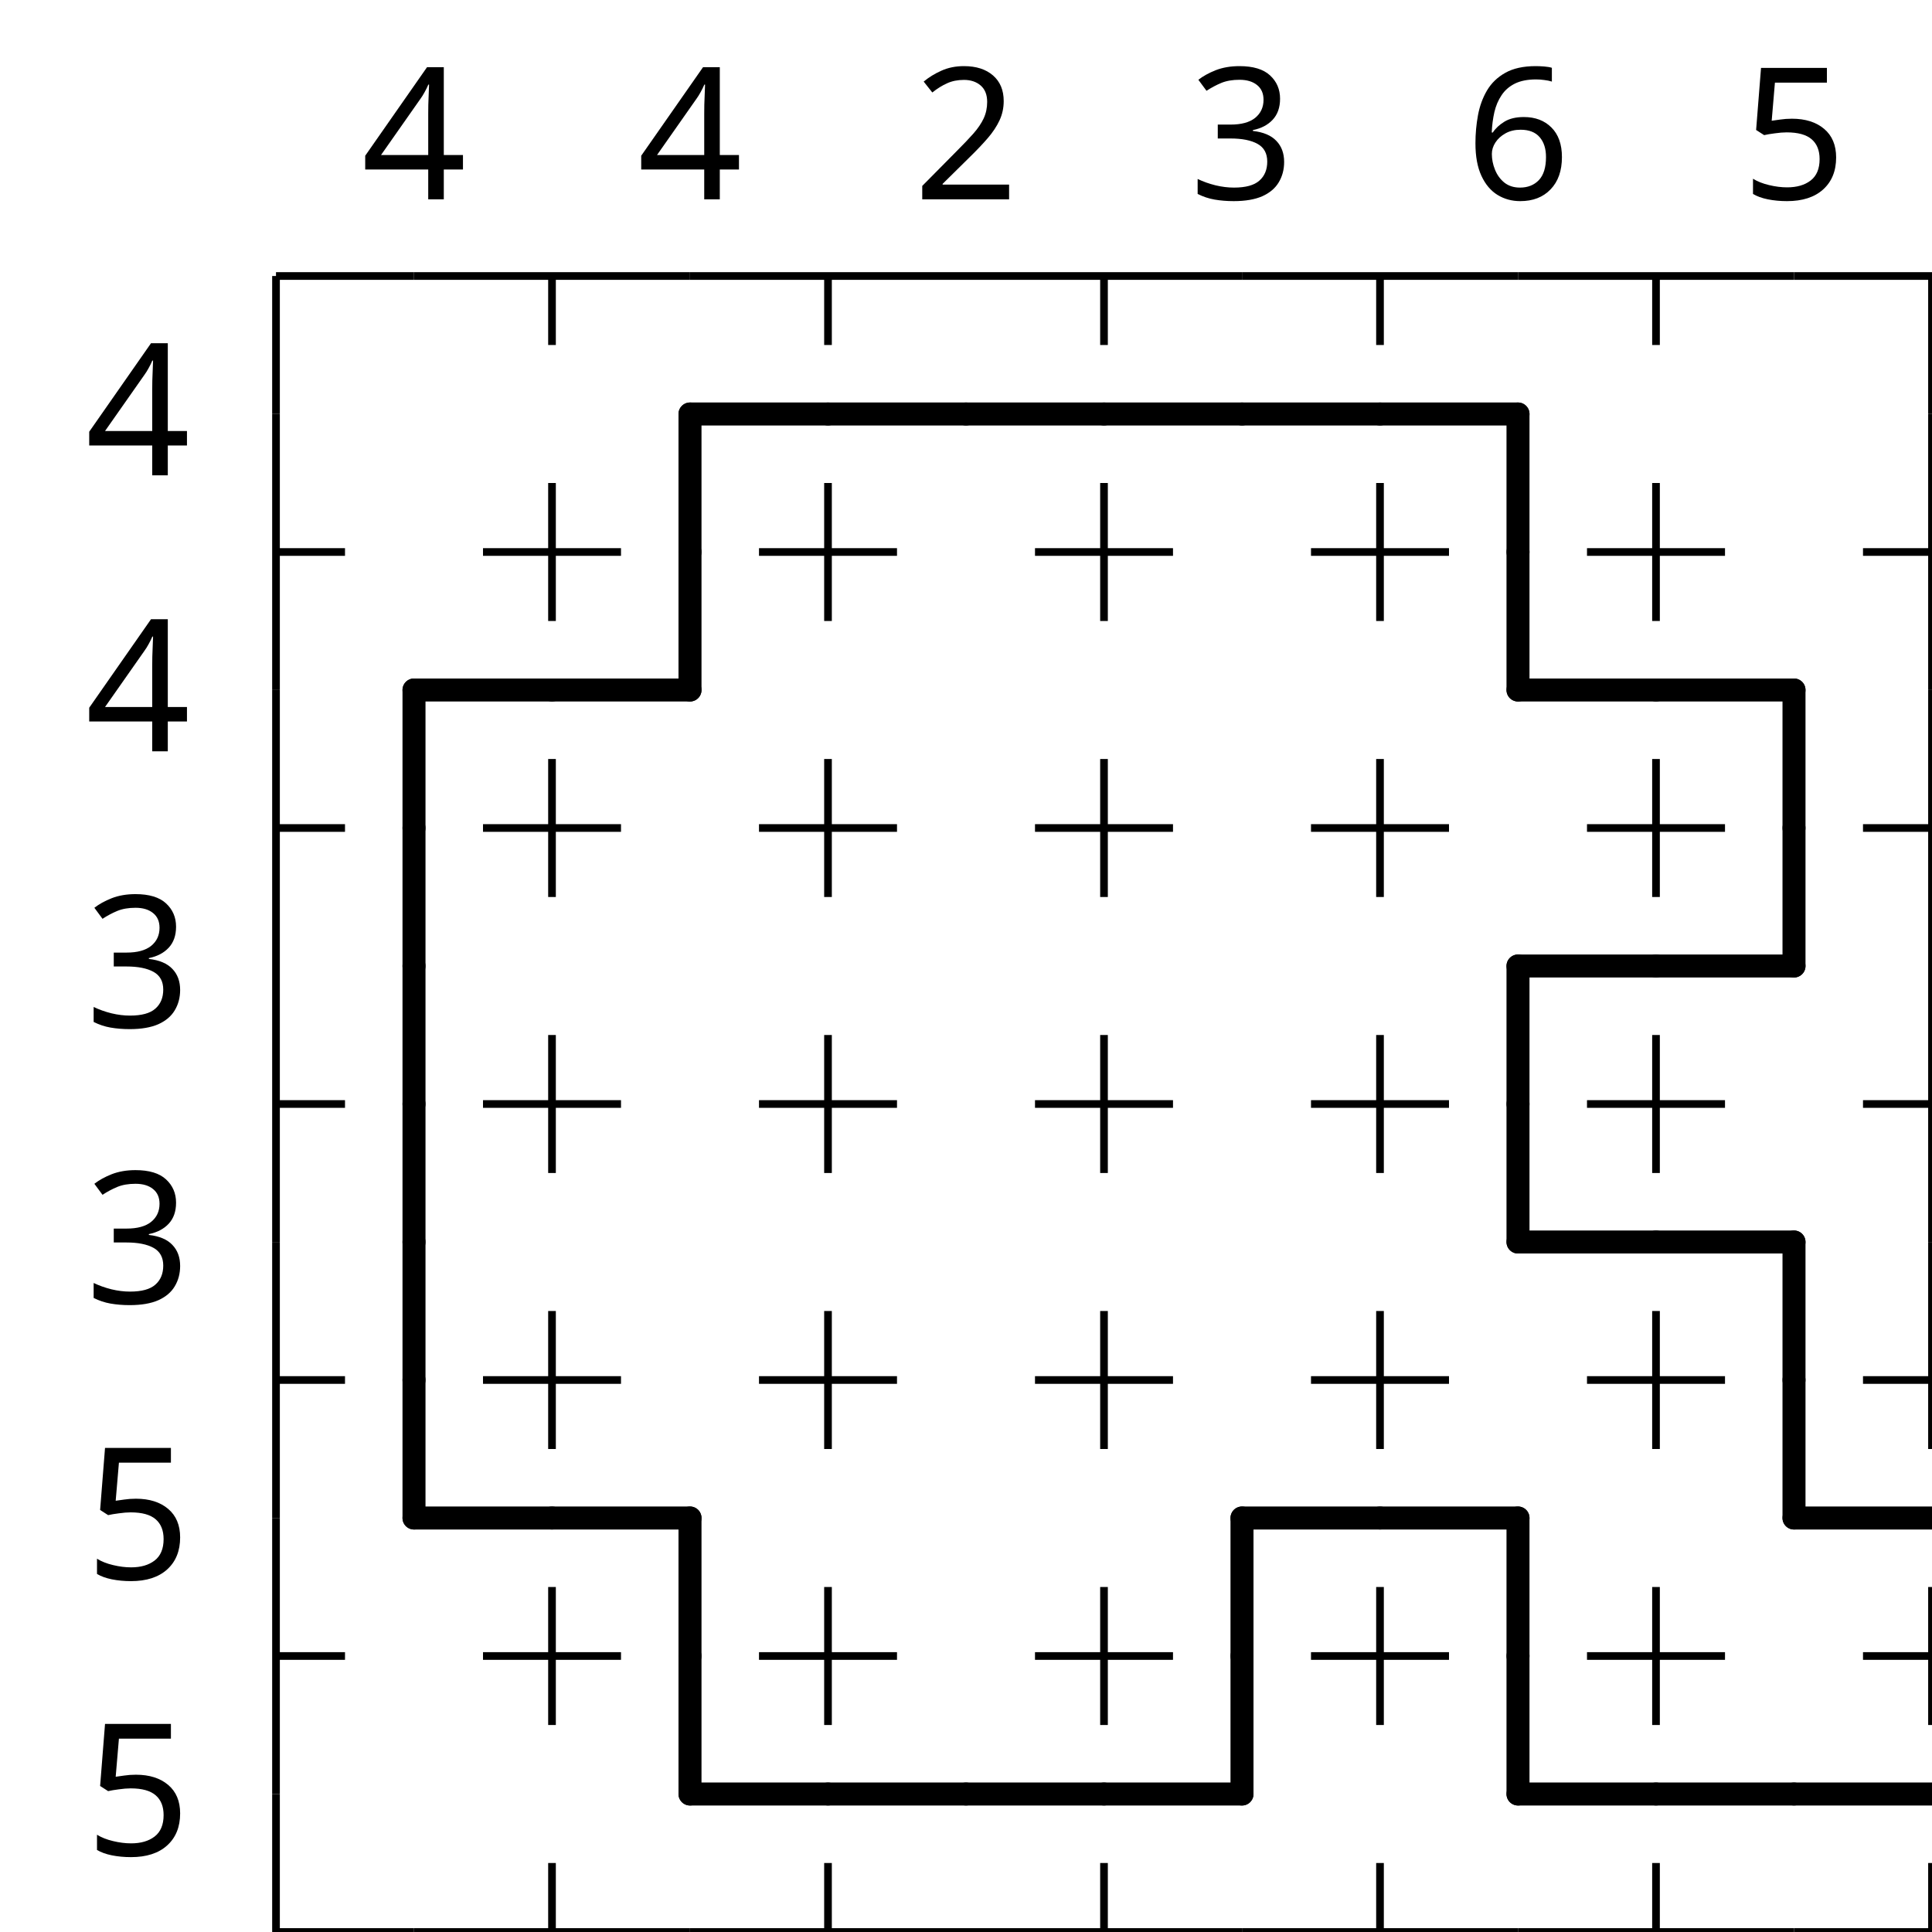
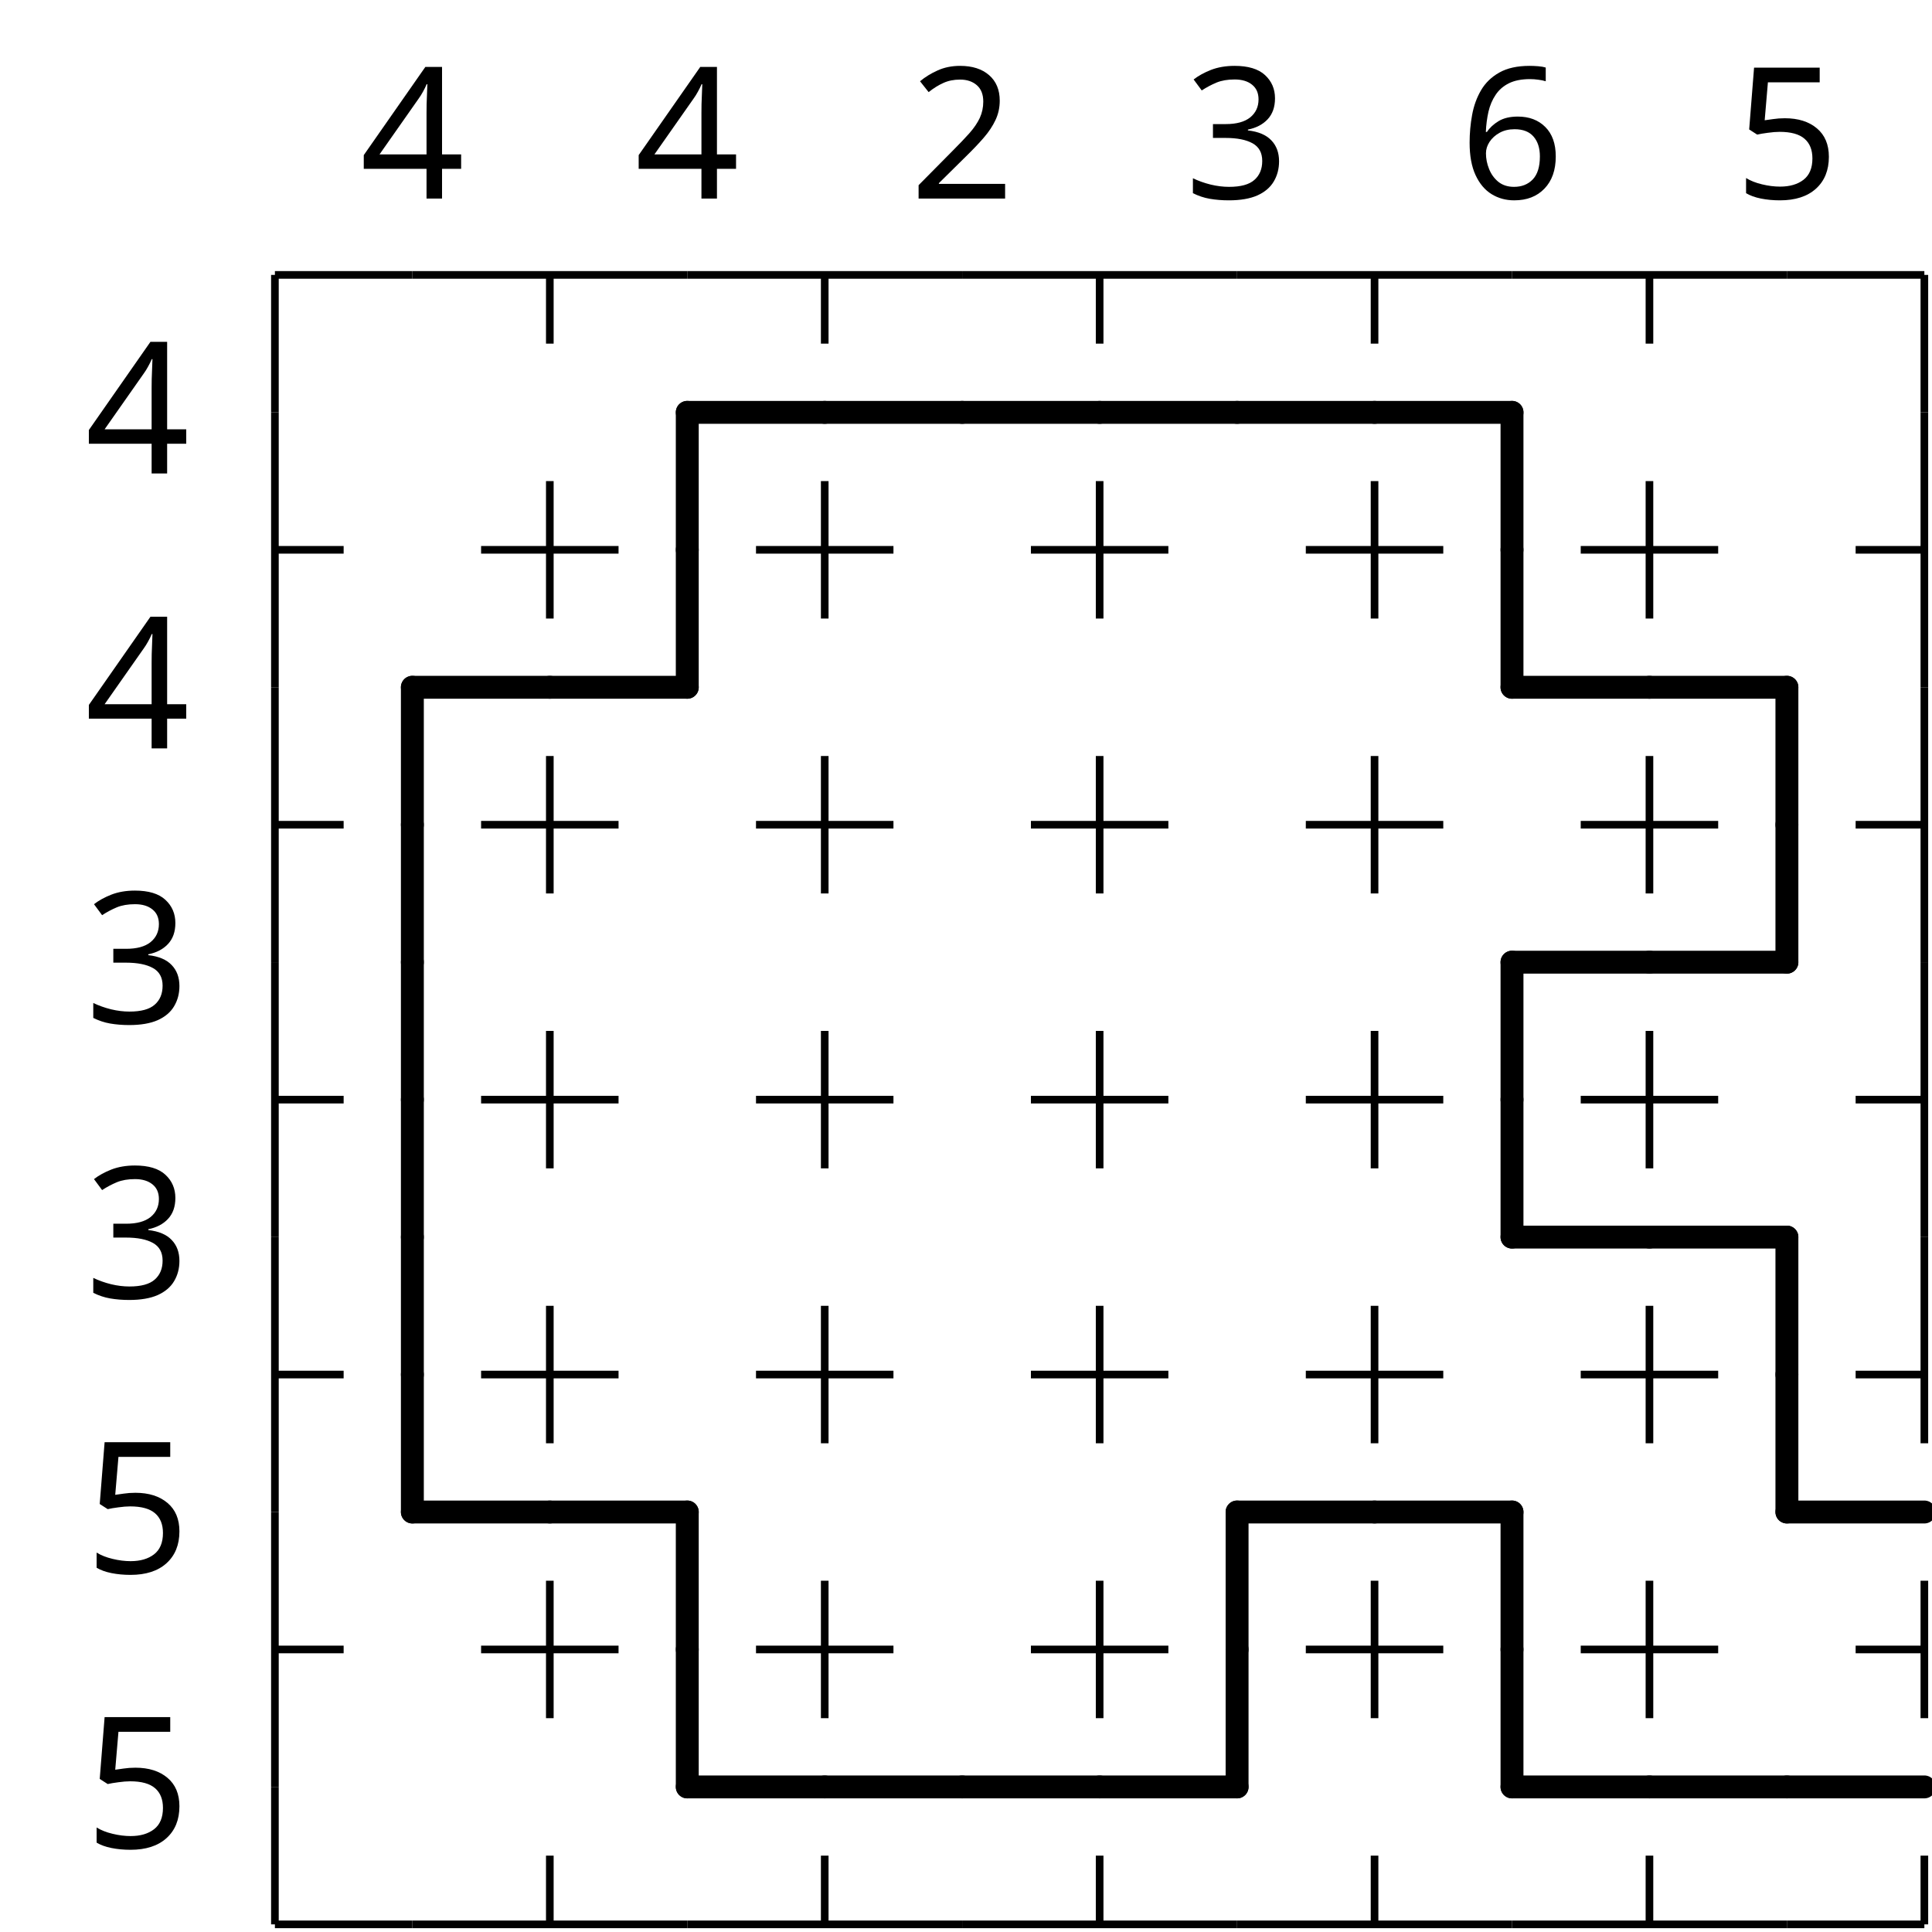
- <svg xmlns="http://www.w3.org/2000/svg" xmlns:xlink="http://www.w3.org/1999/xlink" version="1.1" viewBox="0 0 252 252" width="252" height="252">
+ <svg xmlns="http://www.w3.org/2000/svg" xmlns:xlink="http://www.w3.org/1999/xlink" version="1.1" viewBox="0 0 253 253" width="253" height="253">
  <symbol id="_blank_v0" viewBox="0 0 36 36" overflow="visible">
  </symbol>
  <symbol id="_blank_v1" viewBox="0 0 1 36" overflow="visible">
  </symbol>
  <symbol id="_34_v0" viewBox="0 0 36 36" style="overflow: visible">
    <text style="font-family: Myriad Pro, sans-serif; font-size: 24" x="18" y="26" text-anchor="middle">
      4
    </text>
  </symbol>
  <symbol id="_32_v0" viewBox="0 0 36 36" style="overflow: visible">
    <text style="font-family: Myriad Pro, sans-serif; font-size: 24" x="18" y="26" text-anchor="middle">
      2
    </text>
  </symbol>
  <symbol id="_33_v0" viewBox="0 0 36 36" style="overflow: visible">
    <text style="font-family: Myriad Pro, sans-serif; font-size: 24" x="18" y="26" text-anchor="middle">
      3
    </text>
  </symbol>
  <symbol id="_36_v0" viewBox="0 0 36 36" style="overflow: visible">
    <text style="font-family: Myriad Pro, sans-serif; font-size: 24" x="18" y="26" text-anchor="middle">
      6
    </text>
  </symbol>
  <symbol id="_35_v0" viewBox="0 0 36 36" style="overflow: visible">
    <text style="font-family: Myriad Pro, sans-serif; font-size: 24" x="18" y="26" text-anchor="middle">
      5
    </text>
  </symbol>
  <symbol id="_blank_v2" viewBox="0 0 36 1" overflow="visible">
  </symbol>
  <symbol id="_2B_v0" viewBox="0 0 1 1" style="overflow: visible">
    <line x1="0" x2="18" stroke="black" stroke-width="1" />
    <line y1="0" y2="18" stroke="black" stroke-width="1" />
  </symbol>
  <symbol id="_2B_v1" viewBox="0 0 1 1" style="overflow: visible">
    <line x1="-18" x2="18" stroke="black" stroke-width="1" />
    <line y1="0" y2="9" stroke="black" stroke-width="1" />
  </symbol>
  <symbol id="_2B_v2" viewBox="0 0 1 1" style="overflow: visible">
    <line x1="-18" x2="0" stroke="black" stroke-width="1" />
    <line y1="0" y2="18" stroke="black" stroke-width="1" />
  </symbol>
  <symbol id="s_v0" viewBox="-18 -18 36 36" style="overflow: visible">
    <line x2="18" stroke="black" stroke-width="3" stroke-linecap="round" />
    <line y2="18" stroke="black" stroke-width="3" stroke-linecap="round" />
  </symbol>
  <symbol id="s_v1" viewBox="0 0 1 36" overflow="visible">
  </symbol>
  <symbol id="s_v2" viewBox="-18 -18 36 36" style="overflow: visible">
    <line x2="18" stroke="black" stroke-width="3" stroke-linecap="round" />
    <line x2="-18" stroke="black" stroke-width="3" stroke-linecap="round" />
  </symbol>
  <symbol id="s_v3" viewBox="-18 -18 36 36" style="overflow: visible">
    <line x2="-18" stroke="black" stroke-width="3" stroke-linecap="round" />
    <line y2="18" stroke="black" stroke-width="3" stroke-linecap="round" />
  </symbol>
  <symbol id="_2B_v3" viewBox="0 0 1 1" style="overflow: visible">
    <line x1="0" x2="9" stroke="black" stroke-width="1" />
    <line y1="-18" y2="18" stroke="black" stroke-width="1" />
  </symbol>
  <symbol id="_2B_v4" viewBox="0 0 1 1" style="overflow: visible">
    <line x1="-9" x2="9" stroke="black" stroke-width="1" />
    <line y1="-9" y2="9" stroke="black" stroke-width="1" />
  </symbol>
  <symbol id="s_v4" viewBox="0 0 36 1" overflow="visible">
  </symbol>
  <symbol id="_2B_v5" viewBox="0 0 1 1" style="overflow: visible">
    <line x1="-9" x2="0" stroke="black" stroke-width="1" />
    <line y1="-18" y2="18" stroke="black" stroke-width="1" />
  </symbol>
  <symbol id="s_v5" viewBox="-18 -18 36 36" style="overflow: visible">
    <line x2="-18" stroke="black" stroke-width="3" stroke-linecap="round" />
    <line y2="-18" stroke="black" stroke-width="3" stroke-linecap="round" />
  </symbol>
  <symbol id="s_v6" viewBox="-18 -18 36 36" style="overflow: visible">
    <line x2="18" stroke="black" stroke-width="3" stroke-linecap="round" />
    <line y2="-18" stroke="black" stroke-width="3" stroke-linecap="round" />
  </symbol>
  <symbol id="s_v7" viewBox="-18 -18 36 36" style="overflow: visible">
    <line y2="18" stroke="black" stroke-width="3" stroke-linecap="round" />
    <line y2="-18" stroke="black" stroke-width="3" stroke-linecap="round" />
  </symbol>
  <symbol id="_2B_v6" viewBox="0 0 1 1" style="overflow: visible">
    <line x1="-9" x2="0" stroke="black" stroke-width="1" />
    <line y1="-18" y2="9" stroke="black" stroke-width="1" />
  </symbol>
  <symbol id="_2B_v7" viewBox="0 0 1 1" style="overflow: visible">
    <line x1="-9" x2="0" stroke="black" stroke-width="1" />
    <line y1="-9" y2="9" stroke="black" stroke-width="1" />
  </symbol>
  <symbol id="_2B_v8" viewBox="0 0 1 1" style="overflow: visible">
    <line x1="0" x2="18" stroke="black" stroke-width="1" />
    <line y1="-18" y2="0" stroke="black" stroke-width="1" />
  </symbol>
  <symbol id="_2B_v9" viewBox="0 0 1 1" style="overflow: visible">
    <line x1="-18" x2="18" stroke="black" stroke-width="1" />
    <line y1="-9" y2="0" stroke="black" stroke-width="1" />
  </symbol>
  <symbol id="_2B_v10" viewBox="0 0 1 1" style="overflow: visible">
    <line x1="-18" x2="0" stroke="black" stroke-width="1" />
    <line y1="-9" y2="0" stroke="black" stroke-width="1" />
  </symbol>
  <use xlink:href="#_blank_v0" x="0" y="0" width="36" height="36" />
  <use xlink:href="#_blank_v1" x="36" y="0" width="1" height="36" />
  <use xlink:href="#_34_v0" x="36" y="0" width="36" height="36" />
  <use xlink:href="#_blank_v1" x="72" y="0" width="1" height="36" />
  <use xlink:href="#_34_v0" x="72" y="0" width="36" height="36" />
  <use xlink:href="#_blank_v1" x="108" y="0" width="1" height="36" />
  <use xlink:href="#_32_v0" x="108" y="0" width="36" height="36" />
  <use xlink:href="#_blank_v1" x="144" y="0" width="1" height="36" />
  <use xlink:href="#_33_v0" x="144" y="0" width="36" height="36" />
  <use xlink:href="#_blank_v1" x="180" y="0" width="1" height="36" />
  <use xlink:href="#_36_v0" x="180" y="0" width="36" height="36" />
  <use xlink:href="#_blank_v1" x="216" y="0" width="1" height="36" />
  <use xlink:href="#_35_v0" x="216" y="0" width="36" height="36" />
  <use xlink:href="#_blank_v1" x="252" y="0" width="1" height="36" />
  <use xlink:href="#_blank_v2" x="0" y="36" width="36" height="1" />
  <use xlink:href="#_2B_v0" x="36" y="36" width="1" height="1" />
  <use xlink:href="#_blank_v2" x="36" y="36" width="36" height="1" />
  <use xlink:href="#_2B_v1" x="72" y="36" width="1" height="1" />
  <use xlink:href="#_blank_v2" x="72" y="36" width="36" height="1" />
  <use xlink:href="#_2B_v1" x="108" y="36" width="1" height="1" />
  <use xlink:href="#_blank_v2" x="108" y="36" width="36" height="1" />
  <use xlink:href="#_2B_v1" x="144" y="36" width="1" height="1" />
  <use xlink:href="#_blank_v2" x="144" y="36" width="36" height="1" />
  <use xlink:href="#_2B_v1" x="180" y="36" width="1" height="1" />
  <use xlink:href="#_blank_v2" x="180" y="36" width="36" height="1" />
  <use xlink:href="#_2B_v1" x="216" y="36" width="1" height="1" />
  <use xlink:href="#_blank_v2" x="216" y="36" width="36" height="1" />
  <use xlink:href="#_2B_v2" x="252" y="36" width="1" height="1" />
  <use xlink:href="#_34_v0" x="0" y="36" width="36" height="36" />
  <use xlink:href="#_blank_v1" x="36" y="36" width="1" height="36" />
  <use xlink:href="#_blank_v0" x="36" y="36" width="36" height="36" />
  <use xlink:href="#_blank_v1" x="72" y="36" width="1" height="36" />
  <use xlink:href="#s_v0" x="72" y="36" width="36" height="36" />
  <use xlink:href="#s_v1" x="108" y="36" width="1" height="36" />
  <use xlink:href="#s_v2" x="108" y="36" width="36" height="36" />
  <use xlink:href="#s_v1" x="144" y="36" width="1" height="36" />
  <use xlink:href="#s_v2" x="144" y="36" width="36" height="36" />
  <use xlink:href="#s_v1" x="180" y="36" width="1" height="36" />
  <use xlink:href="#s_v3" x="180" y="36" width="36" height="36" />
  <use xlink:href="#_blank_v1" x="216" y="36" width="1" height="36" />
  <use xlink:href="#_blank_v0" x="216" y="36" width="36" height="36" />
  <use xlink:href="#_blank_v1" x="252" y="36" width="1" height="36" />
  <use xlink:href="#_blank_v2" x="0" y="72" width="36" height="1" />
  <use xlink:href="#_2B_v3" x="36" y="72" width="1" height="1" />
  <use xlink:href="#_blank_v2" x="36" y="72" width="36" height="1" />
  <use xlink:href="#_2B_v4" x="72" y="72" width="1" height="1" />
  <use xlink:href="#s_v4" x="72" y="72" width="36" height="1" />
  <use xlink:href="#_2B_v4" x="108" y="72" width="1" height="1" />
  <use xlink:href="#_blank_v2" x="108" y="72" width="36" height="1" />
  <use xlink:href="#_2B_v4" x="144" y="72" width="1" height="1" />
  <use xlink:href="#_blank_v2" x="144" y="72" width="36" height="1" />
  <use xlink:href="#_2B_v4" x="180" y="72" width="1" height="1" />
  <use xlink:href="#s_v4" x="180" y="72" width="36" height="1" />
  <use xlink:href="#_2B_v4" x="216" y="72" width="1" height="1" />
  <use xlink:href="#_blank_v2" x="216" y="72" width="36" height="1" />
  <use xlink:href="#_2B_v5" x="252" y="72" width="1" height="1" />
  <use xlink:href="#_34_v0" x="0" y="72" width="36" height="36" />
  <use xlink:href="#_blank_v1" x="36" y="72" width="1" height="36" />
  <use xlink:href="#s_v0" x="36" y="72" width="36" height="36" />
  <use xlink:href="#s_v1" x="72" y="72" width="1" height="36" />
  <use xlink:href="#s_v5" x="72" y="72" width="36" height="36" />
  <use xlink:href="#_blank_v1" x="108" y="72" width="1" height="36" />
  <use xlink:href="#_blank_v0" x="108" y="72" width="36" height="36" />
  <use xlink:href="#_blank_v1" x="144" y="72" width="1" height="36" />
  <use xlink:href="#_blank_v0" x="144" y="72" width="36" height="36" />
  <use xlink:href="#_blank_v1" x="180" y="72" width="1" height="36" />
  <use xlink:href="#s_v6" x="180" y="72" width="36" height="36" />
  <use xlink:href="#s_v1" x="216" y="72" width="1" height="36" />
  <use xlink:href="#s_v3" x="216" y="72" width="36" height="36" />
  <use xlink:href="#_blank_v1" x="252" y="72" width="1" height="36" />
  <use xlink:href="#_blank_v2" x="0" y="108" width="36" height="1" />
  <use xlink:href="#_2B_v3" x="36" y="108" width="1" height="1" />
  <use xlink:href="#s_v4" x="36" y="108" width="36" height="1" />
  <use xlink:href="#_2B_v4" x="72" y="108" width="1" height="1" />
  <use xlink:href="#_blank_v2" x="72" y="108" width="36" height="1" />
  <use xlink:href="#_2B_v4" x="108" y="108" width="1" height="1" />
  <use xlink:href="#_blank_v2" x="108" y="108" width="36" height="1" />
  <use xlink:href="#_2B_v4" x="144" y="108" width="1" height="1" />
  <use xlink:href="#_blank_v2" x="144" y="108" width="36" height="1" />
  <use xlink:href="#_2B_v4" x="180" y="108" width="1" height="1" />
  <use xlink:href="#_blank_v2" x="180" y="108" width="36" height="1" />
  <use xlink:href="#_2B_v4" x="216" y="108" width="1" height="1" />
  <use xlink:href="#s_v4" x="216" y="108" width="36" height="1" />
  <use xlink:href="#_2B_v5" x="252" y="108" width="1" height="1" />
  <use xlink:href="#_33_v0" x="0" y="108" width="36" height="36" />
  <use xlink:href="#_blank_v1" x="36" y="108" width="1" height="36" />
  <use xlink:href="#s_v7" x="36" y="108" width="36" height="36" />
  <use xlink:href="#_blank_v1" x="72" y="108" width="1" height="36" />
  <use xlink:href="#_blank_v0" x="72" y="108" width="36" height="36" />
  <use xlink:href="#_blank_v1" x="108" y="108" width="1" height="36" />
  <use xlink:href="#_blank_v0" x="108" y="108" width="36" height="36" />
  <use xlink:href="#_blank_v1" x="144" y="108" width="1" height="36" />
  <use xlink:href="#_blank_v0" x="144" y="108" width="36" height="36" />
  <use xlink:href="#_blank_v1" x="180" y="108" width="1" height="36" />
  <use xlink:href="#s_v0" x="180" y="108" width="36" height="36" />
  <use xlink:href="#s_v1" x="216" y="108" width="1" height="36" />
  <use xlink:href="#s_v5" x="216" y="108" width="36" height="36" />
  <use xlink:href="#_blank_v1" x="252" y="108" width="1" height="36" />
  <use xlink:href="#_blank_v2" x="0" y="144" width="36" height="1" />
  <use xlink:href="#_2B_v3" x="36" y="144" width="1" height="1" />
  <use xlink:href="#s_v4" x="36" y="144" width="36" height="1" />
  <use xlink:href="#_2B_v4" x="72" y="144" width="1" height="1" />
  <use xlink:href="#_blank_v2" x="72" y="144" width="36" height="1" />
  <use xlink:href="#_2B_v4" x="108" y="144" width="1" height="1" />
  <use xlink:href="#_blank_v2" x="108" y="144" width="36" height="1" />
  <use xlink:href="#_2B_v4" x="144" y="144" width="1" height="1" />
  <use xlink:href="#_blank_v2" x="144" y="144" width="36" height="1" />
  <use xlink:href="#_2B_v4" x="180" y="144" width="1" height="1" />
  <use xlink:href="#s_v4" x="180" y="144" width="36" height="1" />
  <use xlink:href="#_2B_v4" x="216" y="144" width="1" height="1" />
  <use xlink:href="#_blank_v2" x="216" y="144" width="36" height="1" />
  <use xlink:href="#_2B_v5" x="252" y="144" width="1" height="1" />
  <use xlink:href="#_33_v0" x="0" y="144" width="36" height="36" />
  <use xlink:href="#_blank_v1" x="36" y="144" width="1" height="36" />
  <use xlink:href="#s_v7" x="36" y="144" width="36" height="36" />
  <use xlink:href="#_blank_v1" x="72" y="144" width="1" height="36" />
  <use xlink:href="#_blank_v0" x="72" y="144" width="36" height="36" />
  <use xlink:href="#_blank_v1" x="108" y="144" width="1" height="36" />
  <use xlink:href="#_blank_v0" x="108" y="144" width="36" height="36" />
  <use xlink:href="#_blank_v1" x="144" y="144" width="1" height="36" />
  <use xlink:href="#_blank_v0" x="144" y="144" width="36" height="36" />
  <use xlink:href="#_blank_v1" x="180" y="144" width="1" height="36" />
  <use xlink:href="#s_v6" x="180" y="144" width="36" height="36" />
  <use xlink:href="#s_v1" x="216" y="144" width="1" height="36" />
  <use xlink:href="#s_v3" x="216" y="144" width="36" height="36" />
  <use xlink:href="#_blank_v1" x="252" y="144" width="1" height="36" />
  <use xlink:href="#_blank_v2" x="0" y="180" width="36" height="1" />
  <use xlink:href="#_2B_v3" x="36" y="180" width="1" height="1" />
  <use xlink:href="#s_v4" x="36" y="180" width="36" height="1" />
  <use xlink:href="#_2B_v4" x="72" y="180" width="1" height="1" />
  <use xlink:href="#_blank_v2" x="72" y="180" width="36" height="1" />
  <use xlink:href="#_2B_v4" x="108" y="180" width="1" height="1" />
  <use xlink:href="#_blank_v2" x="108" y="180" width="36" height="1" />
  <use xlink:href="#_2B_v4" x="144" y="180" width="1" height="1" />
  <use xlink:href="#_blank_v2" x="144" y="180" width="36" height="1" />
  <use xlink:href="#_2B_v4" x="180" y="180" width="1" height="1" />
  <use xlink:href="#_blank_v2" x="180" y="180" width="36" height="1" />
  <use xlink:href="#_2B_v4" x="216" y="180" width="1" height="1" />
  <use xlink:href="#s_v4" x="216" y="180" width="36" height="1" />
  <use xlink:href="#_2B_v6" x="252" y="180" width="1" height="1" />
  <use xlink:href="#_35_v0" x="0" y="180" width="36" height="36" />
  <use xlink:href="#_blank_v1" x="36" y="180" width="1" height="36" />
  <use xlink:href="#s_v6" x="36" y="180" width="36" height="36" />
  <use xlink:href="#s_v1" x="72" y="180" width="1" height="36" />
  <use xlink:href="#s_v3" x="72" y="180" width="36" height="36" />
  <use xlink:href="#_blank_v1" x="108" y="180" width="1" height="36" />
  <use xlink:href="#_blank_v0" x="108" y="180" width="36" height="36" />
  <use xlink:href="#_blank_v1" x="144" y="180" width="1" height="36" />
  <use xlink:href="#s_v0" x="144" y="180" width="36" height="36" />
  <use xlink:href="#s_v1" x="180" y="180" width="1" height="36" />
  <use xlink:href="#s_v3" x="180" y="180" width="36" height="36" />
  <use xlink:href="#_blank_v1" x="216" y="180" width="1" height="36" />
  <use xlink:href="#s_v6" x="216" y="180" width="36" height="36" />
  <use xlink:href="#s_v1" x="252" y="180" width="1" height="36" />
  <use xlink:href="#_blank_v2" x="0" y="216" width="36" height="1" />
  <use xlink:href="#_2B_v3" x="36" y="216" width="1" height="1" />
  <use xlink:href="#_blank_v2" x="36" y="216" width="36" height="1" />
  <use xlink:href="#_2B_v4" x="72" y="216" width="1" height="1" />
  <use xlink:href="#s_v4" x="72" y="216" width="36" height="1" />
  <use xlink:href="#_2B_v4" x="108" y="216" width="1" height="1" />
  <use xlink:href="#_blank_v2" x="108" y="216" width="36" height="1" />
  <use xlink:href="#_2B_v4" x="144" y="216" width="1" height="1" />
  <use xlink:href="#s_v4" x="144" y="216" width="36" height="1" />
  <use xlink:href="#_2B_v4" x="180" y="216" width="1" height="1" />
  <use xlink:href="#s_v4" x="180" y="216" width="36" height="1" />
  <use xlink:href="#_2B_v4" x="216" y="216" width="1" height="1" />
  <use xlink:href="#_blank_v2" x="216" y="216" width="36" height="1" />
  <use xlink:href="#_2B_v7" x="252" y="216" width="1" height="1" />
  <use xlink:href="#_35_v0" x="0" y="216" width="36" height="36" />
  <use xlink:href="#_blank_v1" x="36" y="216" width="1" height="36" />
  <use xlink:href="#_blank_v0" x="36" y="216" width="36" height="36" />
  <use xlink:href="#_blank_v1" x="72" y="216" width="1" height="36" />
  <use xlink:href="#s_v6" x="72" y="216" width="36" height="36" />
  <use xlink:href="#s_v1" x="108" y="216" width="1" height="36" />
  <use xlink:href="#s_v2" x="108" y="216" width="36" height="36" />
  <use xlink:href="#s_v1" x="144" y="216" width="1" height="36" />
  <use xlink:href="#s_v5" x="144" y="216" width="36" height="36" />
  <use xlink:href="#_blank_v1" x="180" y="216" width="1" height="36" />
  <use xlink:href="#s_v6" x="180" y="216" width="36" height="36" />
  <use xlink:href="#s_v1" x="216" y="216" width="1" height="36" />
  <use xlink:href="#s_v2" x="216" y="216" width="36" height="36" />
  <use xlink:href="#s_v1" x="252" y="216" width="1" height="36" />
  <use xlink:href="#_blank_v2" x="0" y="252" width="36" height="1" />
  <use xlink:href="#_2B_v8" x="36" y="252" width="1" height="1" />
  <use xlink:href="#_blank_v2" x="36" y="252" width="36" height="1" />
  <use xlink:href="#_2B_v9" x="72" y="252" width="1" height="1" />
  <use xlink:href="#_blank_v2" x="72" y="252" width="36" height="1" />
  <use xlink:href="#_2B_v9" x="108" y="252" width="1" height="1" />
  <use xlink:href="#_blank_v2" x="108" y="252" width="36" height="1" />
  <use xlink:href="#_2B_v9" x="144" y="252" width="1" height="1" />
  <use xlink:href="#_blank_v2" x="144" y="252" width="36" height="1" />
  <use xlink:href="#_2B_v9" x="180" y="252" width="1" height="1" />
  <use xlink:href="#_blank_v2" x="180" y="252" width="36" height="1" />
  <use xlink:href="#_2B_v9" x="216" y="252" width="1" height="1" />
  <use xlink:href="#_blank_v2" x="216" y="252" width="36" height="1" />
  <use xlink:href="#_2B_v10" x="252" y="252" width="1" height="1" />
</svg>
